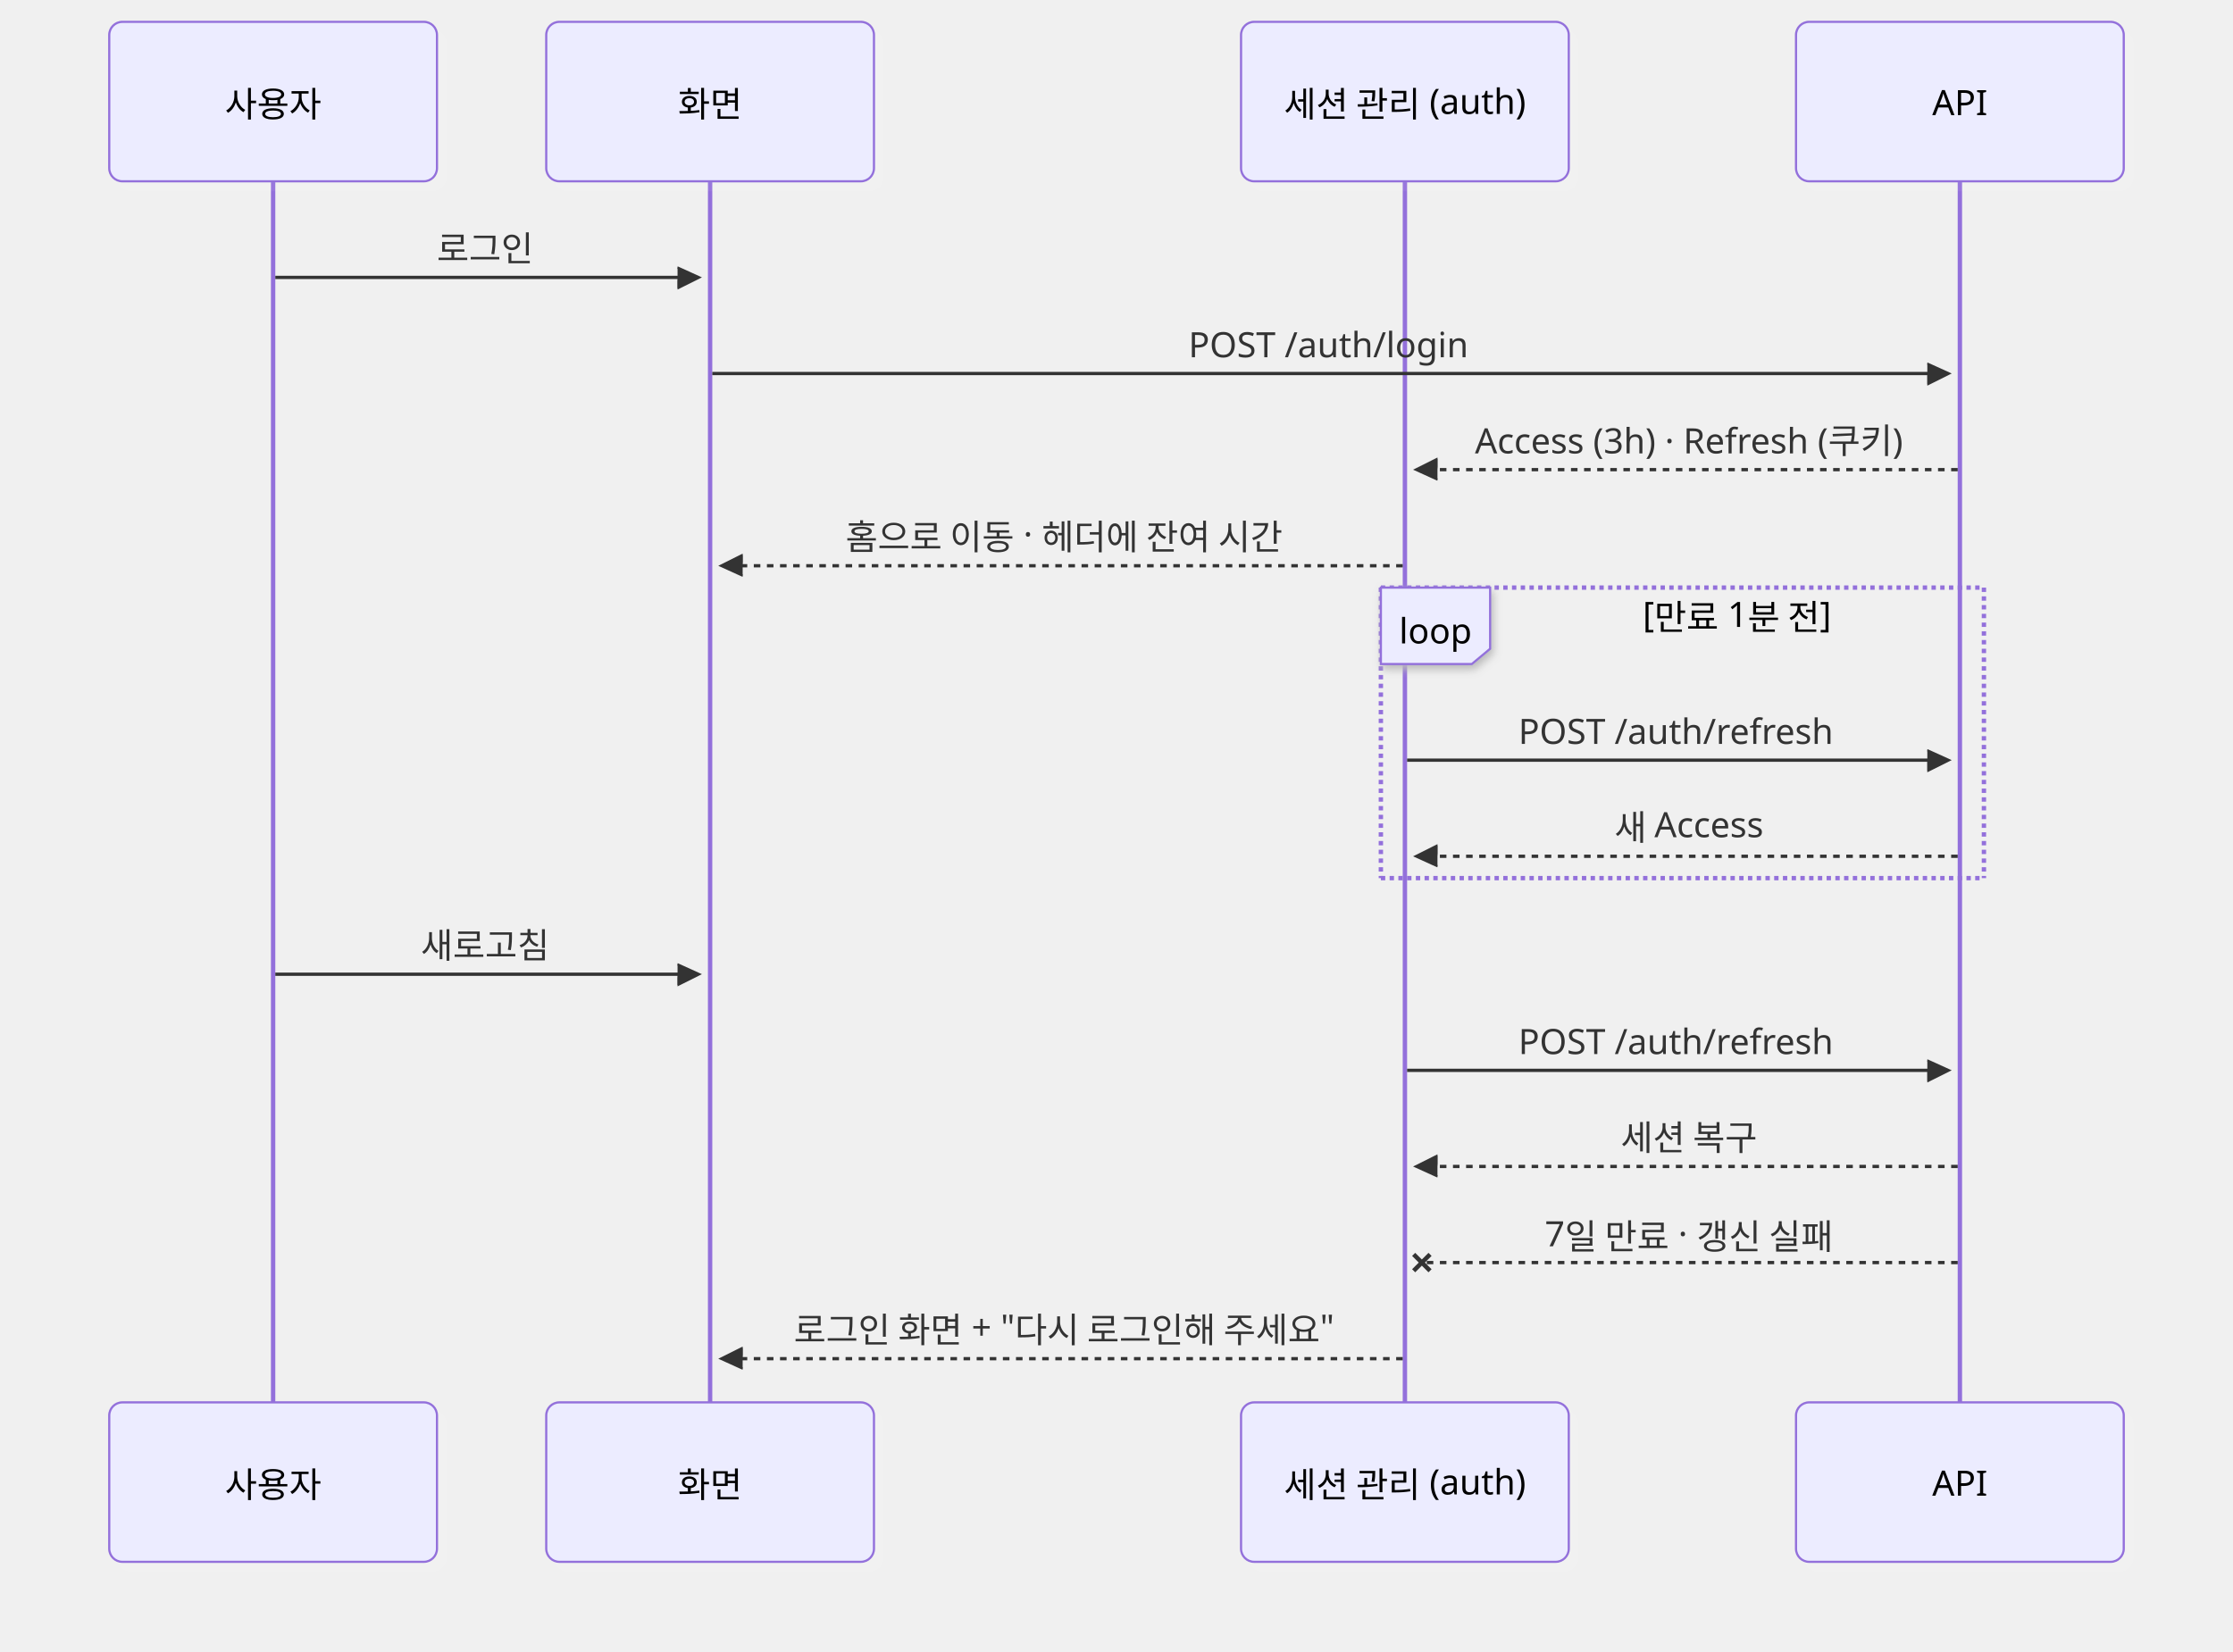
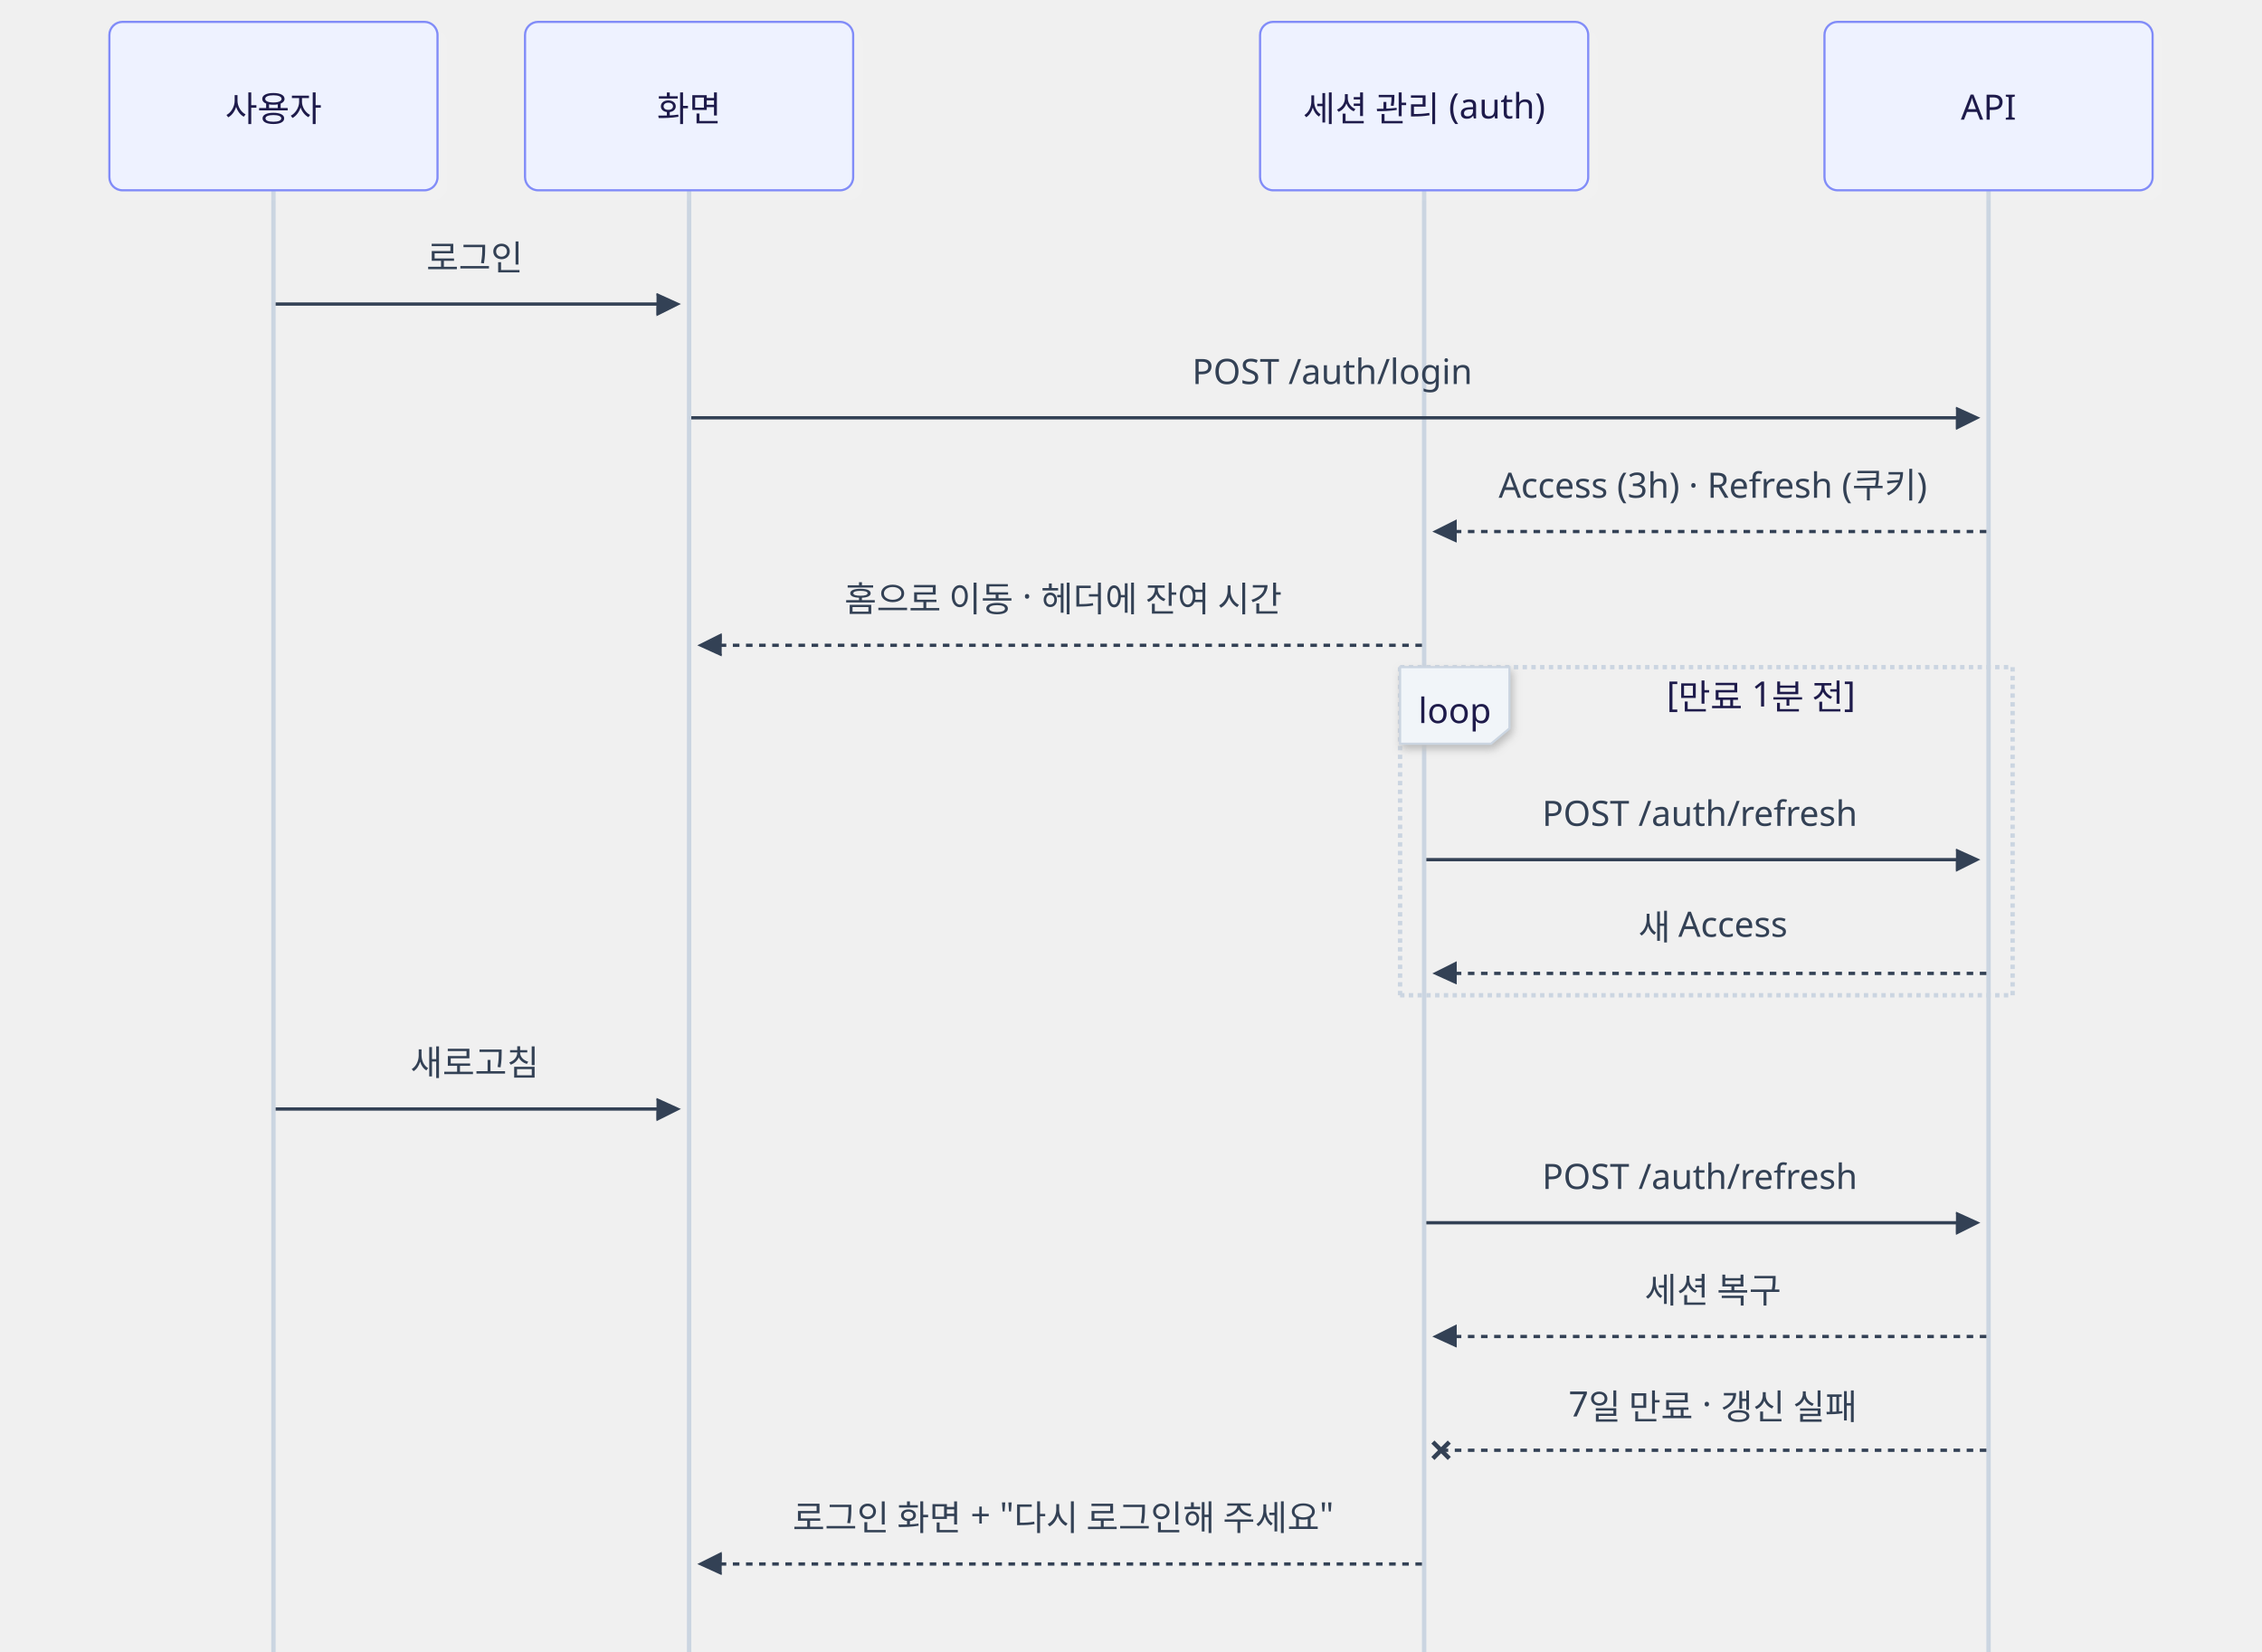
- <svg xmlns="http://www.w3.org/2000/svg" id="my-svg" width="100%" style="max-width: 1022px; background-color: white;" viewBox="-50 -10 1022 756" role="graphics-document document" aria-roledescription="sequence">
+ <svg xmlns="http://www.w3.org/2000/svg" id="my-svg" width="100%" style="max-width: 1034px; background-color: white;" viewBox="-50 -10 1034 755" role="graphics-document document" aria-roledescription="sequence">
  <g>
-     <rect x="772" y="632" fill="#eaeaea" stroke="#666" width="150" height="73" name="A" rx="6" ry="6" class="actor actor-bottom" data-look="neo" filter="url(#my-svg-drop-shadow)" />
-     <text x="847" y="668.5" dominant-baseline="central" alignment-baseline="central" class="actor actor-box" style="text-anchor: middle; font-size: 16px; font-weight: 400;">
-       <tspan x="847" dy="0">API</tspan>
-     </text>
-   </g>
-   <g>
-     <rect x="518" y="632" fill="#eaeaea" stroke="#666" width="150" height="73" name="S" rx="6" ry="6" class="actor actor-bottom" data-look="neo" filter="url(#my-svg-drop-shadow)" />
-     <text x="593" y="668.5" dominant-baseline="central" alignment-baseline="central" class="actor actor-box" style="text-anchor: middle; font-size: 16px; font-weight: 400;">
-       <tspan x="593" dy="0">세션 관리 (auth)</tspan>
-     </text>
-   </g>
-   <g>
-     <rect x="200" y="632" fill="#eaeaea" stroke="#666" width="150" height="73" name="F" rx="6" ry="6" class="actor actor-bottom" data-look="neo" filter="url(#my-svg-drop-shadow)" />
-     <text x="275" y="668.5" dominant-baseline="central" alignment-baseline="central" class="actor actor-box" style="text-anchor: middle; font-size: 16px; font-weight: 400;">
-       <tspan x="275" dy="0">화면</tspan>
-     </text>
-   </g>
-   <g>
-     <rect x="0" y="632" fill="#eaeaea" stroke="#666" width="150" height="73" name="U" rx="6" ry="6" class="actor actor-bottom" data-look="neo" filter="url(#my-svg-drop-shadow)" />
-     <text x="75" y="668.5" dominant-baseline="central" alignment-baseline="central" class="actor actor-box" style="text-anchor: middle; font-size: 16px; font-weight: 400;">
-       <tspan x="75" dy="0">사용자</tspan>
-     </text>
-   </g>
-   <g>
-     <line id="actor3" x1="847" y1="73" x2="847" y2="632" class="actor-line 200" stroke-width="0.5px" stroke="#999" name="A" data-et="life-line" data-id="A" />
+     <line id="actor3" x1="859" y1="77" x2="859" y2="2000" class="actor-line 200" stroke-width="0.5px" stroke="#999" name="A" data-et="life-line" data-id="A" />
    <g id="root-3" data-look="neo" data-et="participant" data-type="participant" data-id="A">
-       <rect x="772" y="0" fill="#eaeaea" stroke="#666" width="150" height="73" name="A" rx="6" ry="6" class="actor actor-top" data-look="neo" filter="url(#my-svg-drop-shadow)" />
-       <text x="847" y="36.5" dominant-baseline="central" alignment-baseline="central" class="actor actor-box" style="text-anchor: middle; font-size: 16px; font-weight: 400;">
-         <tspan x="847" dy="0">API</tspan>
+       <rect x="784" y="0" fill="#eaeaea" stroke="#666" width="150" height="77" name="A" rx="6" ry="6" class="actor actor-top" data-look="neo" filter="url(#my-svg-drop-shadow)" />
+       <text x="859" y="38.5" dominant-baseline="central" alignment-baseline="central" class="actor actor-box" style="text-anchor: middle; font-size: 16px; font-weight: 400; font-family: Pretendard, &quot;Malgun Gothic&quot;, &quot;Apple SD Gothic Neo&quot;, &quot;Noto Sans KR&quot;, sans-serif;">
+         <tspan x="859" dy="0">API</tspan>
      </text>
    </g>
  </g>
  <g>
-     <line id="actor2" x1="593" y1="73" x2="593" y2="632" class="actor-line 200" stroke-width="0.5px" stroke="#999" name="S" data-et="life-line" data-id="S" />
+     <line id="actor2" x1="601" y1="77" x2="601" y2="2000" class="actor-line 200" stroke-width="0.5px" stroke="#999" name="S" data-et="life-line" data-id="S" />
    <g id="root-2" data-look="neo" data-et="participant" data-type="participant" data-id="S">
-       <rect x="518" y="0" fill="#eaeaea" stroke="#666" width="150" height="73" name="S" rx="6" ry="6" class="actor actor-top" data-look="neo" filter="url(#my-svg-drop-shadow)" />
-       <text x="593" y="36.5" dominant-baseline="central" alignment-baseline="central" class="actor actor-box" style="text-anchor: middle; font-size: 16px; font-weight: 400;">
-         <tspan x="593" dy="0">세션 관리 (auth)</tspan>
+       <rect x="526" y="0" fill="#eaeaea" stroke="#666" width="150" height="77" name="S" rx="6" ry="6" class="actor actor-top" data-look="neo" filter="url(#my-svg-drop-shadow)" />
+       <text x="601" y="38.5" dominant-baseline="central" alignment-baseline="central" class="actor actor-box" style="text-anchor: middle; font-size: 16px; font-weight: 400; font-family: Pretendard, &quot;Malgun Gothic&quot;, &quot;Apple SD Gothic Neo&quot;, &quot;Noto Sans KR&quot;, sans-serif;">
+         <tspan x="601" dy="0">세션 관리 (auth)</tspan>
      </text>
    </g>
  </g>
  <g>
-     <line id="actor1" x1="275" y1="73" x2="275" y2="632" class="actor-line 200" stroke-width="0.5px" stroke="#999" name="F" data-et="life-line" data-id="F" />
+     <line id="actor1" x1="265" y1="77" x2="265" y2="2000" class="actor-line 200" stroke-width="0.5px" stroke="#999" name="F" data-et="life-line" data-id="F" />
    <g id="root-1" data-look="neo" data-et="participant" data-type="participant" data-id="F">
-       <rect x="200" y="0" fill="#eaeaea" stroke="#666" width="150" height="73" name="F" rx="6" ry="6" class="actor actor-top" data-look="neo" filter="url(#my-svg-drop-shadow)" />
-       <text x="275" y="36.5" dominant-baseline="central" alignment-baseline="central" class="actor actor-box" style="text-anchor: middle; font-size: 16px; font-weight: 400;">
-         <tspan x="275" dy="0">화면</tspan>
+       <rect x="190" y="0" fill="#eaeaea" stroke="#666" width="150" height="77" name="F" rx="6" ry="6" class="actor actor-top" data-look="neo" filter="url(#my-svg-drop-shadow)" />
+       <text x="265" y="38.5" dominant-baseline="central" alignment-baseline="central" class="actor actor-box" style="text-anchor: middle; font-size: 16px; font-weight: 400; font-family: Pretendard, &quot;Malgun Gothic&quot;, &quot;Apple SD Gothic Neo&quot;, &quot;Noto Sans KR&quot;, sans-serif;">
+         <tspan x="265" dy="0">화면</tspan>
      </text>
    </g>
  </g>
  <g>
-     <line id="actor0" x1="75" y1="73" x2="75" y2="632" class="actor-line 200" stroke-width="0.5px" stroke="#999" name="U" data-et="life-line" data-id="U" />
+     <line id="actor0" x1="75" y1="77" x2="75" y2="2000" class="actor-line 200" stroke-width="0.5px" stroke="#999" name="U" data-et="life-line" data-id="U" />
    <g id="root-0" data-look="neo" data-et="participant" data-type="participant" data-id="U">
-       <rect x="0" y="0" fill="#eaeaea" stroke="#666" width="150" height="73" name="U" rx="6" ry="6" class="actor actor-top" data-look="neo" filter="url(#my-svg-drop-shadow)" />
-       <text x="75" y="36.5" dominant-baseline="central" alignment-baseline="central" class="actor actor-box" style="text-anchor: middle; font-size: 16px; font-weight: 400;">
+       <rect x="0" y="0" fill="#eaeaea" stroke="#666" width="150" height="77" name="U" rx="6" ry="6" class="actor actor-top" data-look="neo" filter="url(#my-svg-drop-shadow)" />
+       <text x="75" y="38.5" dominant-baseline="central" alignment-baseline="central" class="actor actor-box" style="text-anchor: middle; font-size: 16px; font-weight: 400; font-family: Pretendard, &quot;Malgun Gothic&quot;, &quot;Apple SD Gothic Neo&quot;, &quot;Noto Sans KR&quot;, sans-serif;">
        <tspan x="75" dy="0">사용자</tspan>
      </text>
    </g>
  </g>
-   <style>#my-svg{font-family:Pretendard,Malgun Gothic,Apple SD Gothic Neo,sans-serif;font-size:16px;fill:#333;}@keyframes edge-animation-frame{from{stroke-dashoffset:0;}}@keyframes dash{to{stroke-dashoffset:0;}}#my-svg .edge-animation-slow{stroke-dasharray:9,5!important;stroke-dashoffset:900;animation:dash 50s linear infinite;stroke-linecap:round;}#my-svg .edge-animation-fast{stroke-dasharray:9,5!important;stroke-dashoffset:900;animation:dash 20s linear infinite;stroke-linecap:round;}#my-svg .error-icon{fill:#552222;}#my-svg .error-text{fill:#552222;stroke:#552222;}#my-svg .edge-thickness-normal{stroke-width:1px;}#my-svg .edge-thickness-thick{stroke-width:3.5px;}#my-svg .edge-pattern-solid{stroke-dasharray:0;}#my-svg .edge-thickness-invisible{stroke-width:0;fill:none;}#my-svg .edge-pattern-dashed{stroke-dasharray:3;}#my-svg .edge-pattern-dotted{stroke-dasharray:2;}#my-svg .marker{fill:#333333;stroke:#333333;}#my-svg .marker.cross{stroke:#333333;}#my-svg svg{font-family:Pretendard,Malgun Gothic,Apple SD Gothic Neo,sans-serif;font-size:16px;}#my-svg p{margin:0;}#my-svg .actor{stroke:#9370DB;fill:#ECECFF;stroke-width:1;}#my-svg rect.actor.outer-path[data-look="neo"]{filter:drop-shadow(1px 2px 2px rgba(185, 185, 185, 1));}#my-svg rect.note[data-look="neo"]{stroke:#aaaa33;fill:#fff5ad;filter:drop-shadow(1px 2px 2px rgba(185, 185, 185, 1));}#my-svg text.actor&gt;tspan{fill:black;stroke:none;}#my-svg .actor-line{stroke:#9370DB;}#my-svg .innerArc{stroke-width:1.5;stroke-dasharray:none;}#my-svg .messageLine0{stroke-width:1.5;stroke-dasharray:none;stroke:#333;}#my-svg .messageLine1{stroke-width:1.5;stroke-dasharray:2,2;stroke:#333;}#my-svg [id$="-arrowhead"] path{fill:#333;stroke:#333;}#my-svg .sequenceNumber{fill:white;}#my-svg [id$="-sequencenumber"]{fill:#333;}#my-svg [id$="-crosshead"] path{fill:#333;stroke:#333;}#my-svg .messageText{fill:#333;stroke:none;}#my-svg .labelBox{stroke:#9370DB;fill:#ECECFF;filter:drop-shadow(1px 2px 2px rgba(185, 185, 185, 1));}#my-svg .labelText,#my-svg .labelText&gt;tspan{fill:black;stroke:none;}#my-svg .loopText,#my-svg .loopText&gt;tspan{fill:black;stroke:none;}#my-svg .sectionTitle,#my-svg .sectionTitle&gt;tspan{fill:black;stroke:none;}#my-svg .loopLine{stroke-width:2px;stroke-dasharray:2,2;stroke:#9370DB;fill:#9370DB;}#my-svg .note{stroke:#aaaa33;fill:#fff5ad;}#my-svg .noteText,#my-svg .noteText&gt;tspan{fill:black;stroke:none;}#my-svg .activation0{fill:#f4f4f4;stroke:#666;}#my-svg .activation1{fill:#f4f4f4;stroke:#666;}#my-svg .activation2{fill:#f4f4f4;stroke:#666;}#my-svg .actorPopupMenu{position:absolute;}#my-svg .actorPopupMenuPanel{position:absolute;fill:#ECECFF;box-shadow:0px 8px 16px 0px rgba(0,0,0,0.2);filter:drop-shadow(3px 5px 2px rgb(0 0 0 / 0.4));}#my-svg .actor-man circle,#my-svg line{fill:#ECECFF;stroke-width:2px;}#my-svg g rect.rect{filter:drop-shadow(1px 2px 2px rgba(185, 185, 185, 1));stroke:#9370DB;}#my-svg .node .neo-node{stroke:#9370DB;}#my-svg [data-look="neo"].node rect,#my-svg [data-look="neo"].cluster rect,#my-svg [data-look="neo"].node polygon{stroke:#9370DB;filter:drop-shadow(1px 2px 2px rgba(185, 185, 185, 1));}#my-svg [data-look="neo"].swimlane.cluster rect{filter:none;}#my-svg [data-look="neo"].node path{stroke:#9370DB;stroke-width:1px;}#my-svg [data-look="neo"].node .outer-path{filter:drop-shadow(1px 2px 2px rgba(185, 185, 185, 1));}#my-svg [data-look="neo"].node .neo-line path{stroke:#9370DB;filter:none;}#my-svg [data-look="neo"].node circle{stroke:#9370DB;filter:drop-shadow(1px 2px 2px rgba(185, 185, 185, 1));}#my-svg [data-look="neo"].node circle .state-start{fill:#000000;}#my-svg [data-look="neo"].icon-shape .icon{fill:#9370DB;filter:drop-shadow(1px 2px 2px rgba(185, 185, 185, 1));}#my-svg [data-look="neo"].icon-shape .icon-neo path{stroke:#9370DB;filter:drop-shadow(1px 2px 2px rgba(185, 185, 185, 1));}#my-svg :root{--mermaid-font-family:"trebuchet ms",verdana,arial,sans-serif;}</style>
+   <style>#my-svg{font-family:Pretendard,Malgun Gothic,Apple SD Gothic Neo,Noto Sans KR,sans-serif;font-size:14px;fill:#1e293b;}@keyframes edge-animation-frame{from{stroke-dashoffset:0;}}@keyframes dash{to{stroke-dashoffset:0;}}#my-svg .edge-animation-slow{stroke-dasharray:9,5!important;stroke-dashoffset:900;animation:dash 50s linear infinite;stroke-linecap:round;}#my-svg .edge-animation-fast{stroke-dasharray:9,5!important;stroke-dashoffset:900;animation:dash 20s linear infinite;stroke-linecap:round;}#my-svg .error-icon{fill:#f8fafc;}#my-svg .error-text{fill:#070503;stroke:#070503;}#my-svg .edge-thickness-normal{stroke-width:1px;}#my-svg .edge-thickness-thick{stroke-width:3.5px;}#my-svg .edge-pattern-solid{stroke-dasharray:0;}#my-svg .edge-thickness-invisible{stroke-width:0;fill:none;}#my-svg .edge-pattern-dashed{stroke-dasharray:3;}#my-svg .edge-pattern-dotted{stroke-dasharray:2;}#my-svg .marker{fill:#64748b;stroke:#64748b;}#my-svg .marker.cross{stroke:#64748b;}#my-svg svg{font-family:Pretendard,Malgun Gothic,Apple SD Gothic Neo,Noto Sans KR,sans-serif;font-size:14px;}#my-svg p{margin:0;}#my-svg .actor{stroke:#818cf8;fill:#eef2ff;stroke-width:1;}#my-svg rect.actor.outer-path[data-look="neo"]{filter:drop-shadow( 1px 2px 2px rgba(185,185,185,1));}#my-svg rect.note[data-look="neo"]{stroke:#fbbf24;fill:#fef3c7;filter:drop-shadow( 1px 2px 2px rgba(185,185,185,1));}#my-svg text.actor&gt;tspan{fill:#1e1b4b;stroke:none;}#my-svg .actor-line{stroke:#cbd5e1;}#my-svg .innerArc{stroke-width:1.5;stroke-dasharray:none;}#my-svg .messageLine0{stroke-width:1.5;stroke-dasharray:none;stroke:#334155;}#my-svg .messageLine1{stroke-width:1.5;stroke-dasharray:2,2;stroke:#334155;}#my-svg [id$="-arrowhead"] path{fill:#334155;stroke:#334155;}#my-svg .sequenceNumber{fill:#9b8b74;}#my-svg [id$="-sequencenumber"]{fill:#334155;}#my-svg [id$="-crosshead"] path{fill:#334155;stroke:#334155;}#my-svg .messageText{fill:#334155;stroke:none;}#my-svg .labelBox{stroke:#cbd5e1;fill:#f1f5f9;filter:drop-shadow( 1px 2px 2px rgba(185,185,185,1));}#my-svg .labelText,#my-svg .labelText&gt;tspan{fill:#1e1b4b;stroke:none;}#my-svg .loopText,#my-svg .loopText&gt;tspan{fill:#1e1b4b;stroke:none;}#my-svg .sectionTitle,#my-svg .sectionTitle&gt;tspan{fill:#1e1b4b;stroke:none;}#my-svg .loopLine{stroke-width:2px;stroke-dasharray:2,2;stroke:#cbd5e1;fill:#cbd5e1;}#my-svg .note{stroke:#fbbf24;fill:#fef3c7;}#my-svg .noteText,#my-svg .noteText&gt;tspan{fill:#78350f;stroke:none;}#my-svg .activation0{fill:#e0e7ff;stroke:#818cf8;}#my-svg .activation1{fill:#e0e7ff;stroke:#818cf8;}#my-svg .activation2{fill:#e0e7ff;stroke:#818cf8;}#my-svg .actorPopupMenu{position:absolute;}#my-svg .actorPopupMenuPanel{position:absolute;fill:#eef2ff;box-shadow:0px 8px 16px 0px rgba(0,0,0,0.2);filter:drop-shadow(3px 5px 2px rgb(0 0 0 / 0.4));}#my-svg .actor-man circle,#my-svg line{fill:#eef2ff;stroke-width:2px;}#my-svg g rect.rect{filter:drop-shadow( 1px 2px 2px rgba(185,185,185,1));stroke:#818cf8;}#my-svg .node .neo-node{stroke:#818cf8;}#my-svg [data-look="neo"].node rect,#my-svg [data-look="neo"].cluster rect,#my-svg [data-look="neo"].node polygon{stroke:#818cf8;filter:drop-shadow( 1px 2px 2px rgba(185,185,185,1));}#my-svg [data-look="neo"].swimlane.cluster rect{filter:none;}#my-svg [data-look="neo"].node path{stroke:#818cf8;stroke-width:1px;}#my-svg [data-look="neo"].node .outer-path{filter:drop-shadow( 1px 2px 2px rgba(185,185,185,1));}#my-svg [data-look="neo"].node .neo-line path{stroke:#818cf8;filter:none;}#my-svg [data-look="neo"].node circle{stroke:#818cf8;filter:drop-shadow( 1px 2px 2px rgba(185,185,185,1));}#my-svg [data-look="neo"].node circle .state-start{fill:#000000;}#my-svg [data-look="neo"].icon-shape .icon{fill:#818cf8;filter:drop-shadow( 1px 2px 2px rgba(185,185,185,1));}#my-svg [data-look="neo"].icon-shape .icon-neo path{stroke:#818cf8;filter:drop-shadow( 1px 2px 2px rgba(185,185,185,1));}#my-svg :root{--mermaid-font-family:Pretendard,Malgun Gothic,Apple SD Gothic Neo,Noto Sans KR,sans-serif;}</style>
  <g />
  <defs>
    <symbol id="my-svg-computer" width="24" height="24">
      <path transform="scale(.5)" d="M2 2v13h20v-13h-20zm18 11h-16v-9h16v9zm-10.228 6l.466-1h3.524l.467 1h-4.457zm14.228 3h-24l2-6h2.104l-1.33 4h18.45l-1.297-4h2.073l2 6zm-5-10h-14v-7h14v7z" />
    </symbol>
  </defs>
  <defs>
    <symbol id="my-svg-database" fill-rule="evenodd" clip-rule="evenodd">
      <path transform="scale(.5)" d="M12.258.001l.256.004.255.005.253.008.251.01.249.012.247.015.246.016.242.019.241.02.239.023.236.024.233.027.231.028.229.031.225.032.223.034.22.036.217.038.214.04.211.041.208.043.205.045.201.046.198.048.194.05.191.051.187.053.183.054.18.056.175.057.172.059.168.06.163.061.16.063.155.064.15.066.074.033.073.033.071.034.07.034.069.035.068.035.067.035.066.035.064.036.064.036.062.036.06.036.06.037.058.037.058.037.055.038.055.038.053.038.052.038.051.039.05.039.048.039.047.039.045.04.044.04.043.04.041.04.04.041.039.041.037.041.036.041.034.041.033.042.032.042.03.042.029.042.027.042.026.043.024.043.023.043.021.043.02.043.018.044.017.043.015.044.013.044.012.044.011.045.009.044.007.045.006.045.004.045.002.045.001.045v17l-.001.045-.002.045-.004.045-.006.045-.007.045-.009.044-.011.045-.012.044-.013.044-.015.044-.017.043-.018.044-.02.043-.021.043-.023.043-.024.043-.026.043-.027.042-.029.042-.03.042-.032.042-.033.042-.034.041-.036.041-.037.041-.039.041-.04.041-.041.04-.043.04-.044.04-.045.04-.047.039-.048.039-.05.039-.051.039-.052.038-.053.038-.055.038-.055.038-.058.037-.058.037-.06.037-.06.036-.062.036-.064.036-.064.036-.066.035-.067.035-.068.035-.069.035-.07.034-.071.034-.073.033-.074.033-.15.066-.155.064-.16.063-.163.061-.168.06-.172.059-.175.057-.18.056-.183.054-.187.053-.191.051-.194.05-.198.048-.201.046-.205.045-.208.043-.211.041-.214.04-.217.038-.22.036-.223.034-.225.032-.229.031-.231.028-.233.027-.236.024-.239.023-.241.02-.242.019-.246.016-.247.015-.249.012-.251.01-.253.008-.255.005-.256.004-.258.001-.258-.001-.256-.004-.255-.005-.253-.008-.251-.01-.249-.012-.247-.015-.245-.016-.243-.019-.241-.02-.238-.023-.236-.024-.234-.027-.231-.028-.228-.031-.226-.032-.223-.034-.22-.036-.217-.038-.214-.04-.211-.041-.208-.043-.204-.045-.201-.046-.198-.048-.195-.05-.19-.051-.187-.053-.184-.054-.179-.056-.176-.057-.172-.059-.167-.06-.164-.061-.159-.063-.155-.064-.151-.066-.074-.033-.072-.033-.072-.034-.07-.034-.069-.035-.068-.035-.067-.035-.066-.035-.064-.036-.063-.036-.062-.036-.061-.036-.06-.037-.058-.037-.057-.037-.056-.038-.055-.038-.053-.038-.052-.038-.051-.039-.049-.039-.049-.039-.046-.039-.046-.04-.044-.04-.043-.04-.041-.04-.04-.041-.039-.041-.037-.041-.036-.041-.034-.041-.033-.042-.032-.042-.03-.042-.029-.042-.027-.042-.026-.043-.024-.043-.023-.043-.021-.043-.02-.043-.018-.044-.017-.043-.015-.044-.013-.044-.012-.044-.011-.045-.009-.044-.007-.045-.006-.045-.004-.045-.002-.045-.001-.045v-17l.001-.045.002-.045.004-.045.006-.045.007-.045.009-.044.011-.045.012-.044.013-.044.015-.044.017-.043.018-.044.02-.043.021-.043.023-.043.024-.043.026-.043.027-.042.029-.042.03-.042.032-.042.033-.042.034-.041.036-.041.037-.041.039-.041.04-.041.041-.04.043-.04.044-.04.046-.04.046-.039.049-.039.049-.039.051-.039.052-.038.053-.038.055-.038.056-.038.057-.037.058-.037.06-.037.061-.036.062-.036.063-.036.064-.036.066-.035.067-.035.068-.035.069-.035.07-.034.072-.034.072-.033.074-.033.151-.066.155-.064.159-.063.164-.061.167-.06.172-.059.176-.057.179-.056.184-.054.187-.053.19-.051.195-.05.198-.048.201-.046.204-.045.208-.043.211-.041.214-.04.217-.038.22-.036.223-.034.226-.032.228-.031.231-.028.234-.027.236-.024.238-.023.241-.02.243-.019.245-.016.247-.015.249-.012.251-.01.253-.008.255-.005.256-.004.258-.001.258.001zm-9.258 20.499v.01l.001.021.003.021.004.022.005.021.006.022.007.022.009.023.01.022.011.023.012.023.013.023.015.023.016.024.017.023.018.024.019.024.021.024.022.025.023.024.024.025.052.049.056.05.061.051.066.051.07.051.075.051.079.052.084.052.088.052.092.052.097.052.102.051.105.052.11.052.114.051.119.051.123.051.127.05.131.05.135.05.139.048.144.049.147.047.152.047.155.047.16.045.163.045.167.043.171.043.176.041.178.041.183.039.187.039.19.037.194.035.197.035.202.033.204.031.209.03.212.029.216.027.219.025.222.024.226.021.23.02.233.018.236.016.24.015.243.012.246.01.249.008.253.005.256.004.259.001.26-.001.257-.004.254-.005.25-.008.247-.011.244-.012.241-.014.237-.016.233-.018.231-.021.226-.021.224-.024.22-.026.216-.027.212-.028.21-.031.205-.031.202-.034.198-.034.194-.036.191-.037.187-.039.183-.04.179-.04.175-.042.172-.043.168-.044.163-.045.16-.046.155-.046.152-.047.148-.048.143-.049.139-.049.136-.05.131-.05.126-.05.123-.051.118-.052.114-.051.11-.052.106-.052.101-.052.096-.052.092-.052.088-.053.083-.051.079-.052.074-.052.07-.051.065-.051.06-.051.056-.05.051-.05.023-.024.023-.025.021-.024.02-.024.019-.024.018-.024.017-.024.015-.023.014-.024.013-.023.012-.023.01-.023.01-.022.008-.022.006-.022.006-.022.004-.022.004-.021.001-.021.001-.021v-4.127l-.077.055-.08.053-.083.054-.085.053-.087.052-.09.052-.093.051-.095.05-.097.05-.1.049-.102.049-.105.048-.106.047-.109.047-.111.046-.114.045-.115.045-.118.044-.12.043-.122.042-.124.042-.126.041-.128.04-.13.04-.132.038-.134.038-.135.037-.138.037-.139.035-.142.035-.143.034-.144.033-.147.032-.148.031-.15.03-.151.03-.153.029-.154.027-.156.027-.158.026-.159.025-.161.024-.162.023-.163.022-.165.021-.166.02-.167.019-.169.018-.169.017-.171.016-.173.015-.173.014-.175.013-.175.012-.177.011-.178.01-.179.008-.179.008-.181.006-.182.005-.182.004-.184.003-.184.002h-.37l-.184-.002-.184-.003-.182-.004-.182-.005-.181-.006-.179-.008-.179-.008-.178-.01-.176-.011-.176-.012-.175-.013-.173-.014-.172-.015-.171-.016-.17-.017-.169-.018-.167-.019-.166-.02-.165-.021-.163-.022-.162-.023-.161-.024-.159-.025-.157-.026-.156-.027-.155-.027-.153-.029-.151-.03-.15-.03-.148-.031-.146-.032-.145-.033-.143-.034-.141-.035-.14-.035-.137-.037-.136-.037-.134-.038-.132-.038-.13-.04-.128-.04-.126-.041-.124-.042-.122-.042-.12-.044-.117-.043-.116-.045-.113-.045-.112-.046-.109-.047-.106-.047-.105-.048-.102-.049-.1-.049-.097-.05-.095-.05-.093-.052-.09-.051-.087-.052-.085-.053-.083-.054-.08-.054-.077-.054v4.127zm0-5.654v.011l.001.021.003.021.004.021.005.022.006.022.007.022.009.022.01.022.011.023.012.023.013.023.015.024.016.023.017.024.018.024.019.024.021.024.022.024.023.025.024.024.052.05.056.05.061.05.066.051.07.051.075.052.079.051.084.052.088.052.092.052.097.052.102.052.105.052.11.051.114.051.119.052.123.05.127.051.131.05.135.049.139.049.144.048.147.048.152.047.155.046.16.045.163.045.167.044.171.042.176.042.178.04.183.04.187.038.19.037.194.036.197.034.202.033.204.032.209.03.212.028.216.027.219.025.222.024.226.022.23.02.233.018.236.016.24.014.243.012.246.01.249.008.253.006.256.003.259.001.26-.001.257-.003.254-.006.25-.008.247-.01.244-.012.241-.015.237-.016.233-.018.231-.02.226-.022.224-.024.22-.025.216-.027.212-.029.21-.03.205-.032.202-.033.198-.035.194-.036.191-.037.187-.039.183-.039.179-.041.175-.042.172-.043.168-.044.163-.045.16-.045.155-.047.152-.047.148-.048.143-.048.139-.05.136-.049.131-.05.126-.051.123-.051.118-.051.114-.052.11-.052.106-.052.101-.052.096-.052.092-.052.088-.052.083-.052.079-.052.074-.051.07-.052.065-.051.06-.05.056-.051.051-.049.023-.025.023-.024.021-.025.02-.024.019-.024.018-.024.017-.024.015-.023.014-.023.013-.024.012-.022.01-.023.01-.023.008-.022.006-.022.006-.022.004-.021.004-.022.001-.021.001-.021v-4.139l-.077.054-.08.054-.083.054-.085.052-.087.053-.09.051-.093.051-.095.051-.097.05-.1.049-.102.049-.105.048-.106.047-.109.047-.111.046-.114.045-.115.044-.118.044-.12.044-.122.042-.124.042-.126.041-.128.04-.13.039-.132.039-.134.038-.135.037-.138.036-.139.036-.142.035-.143.033-.144.033-.147.033-.148.031-.15.03-.151.03-.153.028-.154.028-.156.027-.158.026-.159.025-.161.024-.162.023-.163.022-.165.021-.166.02-.167.019-.169.018-.169.017-.171.016-.173.015-.173.014-.175.013-.175.012-.177.011-.178.009-.179.009-.179.007-.181.007-.182.005-.182.004-.184.003-.184.002h-.37l-.184-.002-.184-.003-.182-.004-.182-.005-.181-.007-.179-.007-.179-.009-.178-.009-.176-.011-.176-.012-.175-.013-.173-.014-.172-.015-.171-.016-.17-.017-.169-.018-.167-.019-.166-.02-.165-.021-.163-.022-.162-.023-.161-.024-.159-.025-.157-.026-.156-.027-.155-.028-.153-.028-.151-.03-.15-.03-.148-.031-.146-.033-.145-.033-.143-.033-.141-.035-.14-.036-.137-.036-.136-.037-.134-.038-.132-.039-.13-.039-.128-.04-.126-.041-.124-.042-.122-.043-.12-.043-.117-.044-.116-.044-.113-.046-.112-.046-.109-.046-.106-.047-.105-.048-.102-.049-.1-.049-.097-.05-.095-.051-.093-.051-.09-.051-.087-.053-.085-.052-.083-.054-.08-.054-.077-.054v4.139zm0-5.666v.011l.001.02.003.022.004.021.005.022.006.021.007.022.009.023.01.022.011.023.012.023.013.023.015.023.016.024.017.024.018.023.019.024.021.025.022.024.023.024.024.025.052.05.056.05.061.05.066.051.07.051.075.052.079.051.084.052.088.052.092.052.097.052.102.052.105.051.11.052.114.051.119.051.123.051.127.05.131.05.135.05.139.049.144.048.147.048.152.047.155.046.16.045.163.045.167.043.171.043.176.042.178.04.183.04.187.038.19.037.194.036.197.034.202.033.204.032.209.03.212.028.216.027.219.025.222.024.226.021.23.02.233.018.236.017.24.014.243.012.246.01.249.008.253.006.256.003.259.001.26-.001.257-.003.254-.006.25-.008.247-.01.244-.013.241-.014.237-.016.233-.018.231-.02.226-.022.224-.024.22-.025.216-.027.212-.029.21-.03.205-.032.202-.033.198-.035.194-.036.191-.037.187-.039.183-.039.179-.041.175-.042.172-.043.168-.044.163-.045.16-.045.155-.047.152-.047.148-.048.143-.049.139-.049.136-.049.131-.051.126-.05.123-.051.118-.052.114-.051.11-.052.106-.052.101-.052.096-.052.092-.052.088-.052.083-.052.079-.052.074-.052.07-.051.065-.051.06-.051.056-.05.051-.049.023-.025.023-.025.021-.024.02-.024.019-.024.018-.024.017-.024.015-.023.014-.024.013-.023.012-.023.01-.022.01-.023.008-.022.006-.022.006-.022.004-.022.004-.021.001-.021.001-.021v-4.153l-.077.054-.08.054-.083.053-.085.053-.087.053-.09.051-.093.051-.095.051-.097.05-.1.049-.102.048-.105.048-.106.048-.109.046-.111.046-.114.046-.115.044-.118.044-.12.043-.122.043-.124.042-.126.041-.128.04-.13.039-.132.039-.134.038-.135.037-.138.036-.139.036-.142.034-.143.034-.144.033-.147.032-.148.032-.15.03-.151.03-.153.028-.154.028-.156.027-.158.026-.159.024-.161.024-.162.023-.163.023-.165.021-.166.02-.167.019-.169.018-.169.017-.171.016-.173.015-.173.014-.175.013-.175.012-.177.01-.178.01-.179.009-.179.007-.181.006-.182.006-.182.004-.184.003-.184.001-.185.001-.185-.001-.184-.001-.184-.003-.182-.004-.182-.006-.181-.006-.179-.007-.179-.009-.178-.01-.176-.01-.176-.012-.175-.013-.173-.014-.172-.015-.171-.016-.17-.017-.169-.018-.167-.019-.166-.02-.165-.021-.163-.023-.162-.023-.161-.024-.159-.024-.157-.026-.156-.027-.155-.028-.153-.028-.151-.03-.15-.03-.148-.032-.146-.032-.145-.033-.143-.034-.141-.034-.14-.036-.137-.036-.136-.037-.134-.038-.132-.039-.13-.039-.128-.041-.126-.041-.124-.041-.122-.043-.12-.043-.117-.044-.116-.044-.113-.046-.112-.046-.109-.046-.106-.048-.105-.048-.102-.048-.1-.05-.097-.049-.095-.051-.093-.051-.09-.052-.087-.052-.085-.053-.083-.053-.08-.054-.077-.054v4.153zm8.74-8.179l-.257.004-.254.005-.25.008-.247.011-.244.012-.241.014-.237.016-.233.018-.231.021-.226.022-.224.023-.22.026-.216.027-.212.028-.21.031-.205.032-.202.033-.198.034-.194.036-.191.038-.187.038-.183.04-.179.041-.175.042-.172.043-.168.043-.163.045-.16.046-.155.046-.152.048-.148.048-.143.048-.139.049-.136.05-.131.05-.126.051-.123.051-.118.051-.114.052-.11.052-.106.052-.101.052-.096.052-.092.052-.088.052-.083.052-.079.052-.074.051-.07.052-.065.051-.06.05-.056.05-.051.05-.023.025-.023.024-.021.024-.02.025-.019.024-.018.024-.017.023-.015.024-.014.023-.013.023-.012.023-.01.023-.01.022-.008.022-.006.023-.006.021-.004.022-.004.021-.001.021-.001.021.001.021.001.021.004.021.004.022.006.021.006.023.008.022.01.022.01.023.012.023.013.023.014.023.015.024.017.023.018.024.019.024.02.025.021.024.023.024.023.025.051.05.056.05.06.05.065.051.07.052.074.051.079.052.083.052.088.052.092.052.096.052.101.052.106.052.11.052.114.052.118.051.123.051.126.051.131.05.136.05.139.049.143.048.148.048.152.048.155.046.16.046.163.045.168.043.172.043.175.042.179.041.183.04.187.038.191.038.194.036.198.034.202.033.205.032.21.031.212.028.216.027.22.026.224.023.226.022.231.021.233.018.237.016.241.014.244.012.247.011.25.008.254.005.257.004.26.001.26-.001.257-.004.254-.005.25-.008.247-.011.244-.012.241-.014.237-.016.233-.018.231-.021.226-.022.224-.023.22-.026.216-.027.212-.028.21-.031.205-.032.202-.033.198-.034.194-.036.191-.038.187-.038.183-.04.179-.041.175-.042.172-.043.168-.043.163-.045.16-.046.155-.046.152-.048.148-.048.143-.048.139-.049.136-.05.131-.05.126-.051.123-.051.118-.051.114-.052.11-.052.106-.052.101-.052.096-.052.092-.052.088-.052.083-.052.079-.052.074-.051.07-.052.065-.051.06-.05.056-.05.051-.05.023-.025.023-.024.021-.024.02-.025.019-.024.018-.024.017-.023.015-.024.014-.023.013-.023.012-.023.01-.023.01-.022.008-.022.006-.023.006-.021.004-.022.004-.021.001-.021.001-.021-.001-.021-.001-.021-.004-.021-.004-.022-.006-.021-.006-.023-.008-.022-.01-.022-.01-.023-.012-.023-.013-.023-.014-.023-.015-.024-.017-.023-.018-.024-.019-.024-.02-.025-.021-.024-.023-.024-.023-.025-.051-.05-.056-.05-.06-.05-.065-.051-.07-.052-.074-.051-.079-.052-.083-.052-.088-.052-.092-.052-.096-.052-.101-.052-.106-.052-.11-.052-.114-.052-.118-.051-.123-.051-.126-.051-.131-.05-.136-.05-.139-.049-.143-.048-.148-.048-.152-.048-.155-.046-.16-.046-.163-.045-.168-.043-.172-.043-.175-.042-.179-.041-.183-.04-.187-.038-.191-.038-.194-.036-.198-.034-.202-.033-.205-.032-.21-.031-.212-.028-.216-.027-.22-.026-.224-.023-.226-.022-.231-.021-.233-.018-.237-.016-.241-.014-.244-.012-.247-.011-.25-.008-.254-.005-.257-.004-.26-.001-.26.001z" />
    </symbol>
  </defs>
  <defs>
    <symbol id="my-svg-clock" width="24" height="24">
      <path transform="scale(.5)" d="M12 2c5.514 0 10 4.486 10 10s-4.486 10-10 10-10-4.486-10-10 4.486-10 10-10zm0-2c-6.627 0-12 5.373-12 12s5.373 12 12 12 12-5.373 12-12-5.373-12-12-12zm5.848 12.459c.202.038.202.333.001.372-1.907.361-6.045 1.111-6.547 1.111-.719 0-1.301-.582-1.301-1.301 0-.512.77-5.447 1.125-7.445.034-.192.312-.181.343.014l.985 6.238 5.394 1.011z" />
    </symbol>
  </defs>
  <defs>
    <marker id="my-svg-arrowhead" refX="7.9" refY="5" markerUnits="userSpaceOnUse" markerWidth="12" markerHeight="12" orient="auto-start-reverse">
      <path d="M -1 0 L 10 5 L 0 10 z" />
    </marker>
  </defs>
  <defs>
    <marker id="my-svg-crosshead" markerWidth="15" markerHeight="8" orient="auto" refX="4" refY="4.5">
      <path fill="none" stroke="#000000" stroke-width="1pt" d="M 1,2 L 6,7 M 6,2 L 1,7" style="stroke-dasharray: 0, 0;" />
    </marker>
  </defs>
  <defs>
    <marker id="my-svg-filled-head" refX="15.5" refY="7" markerWidth="20" markerHeight="28" orient="auto">
      <path d="M 18,7 L9,13 L14,7 L9,1 Z" />
    </marker>
  </defs>
  <defs>
    <marker id="my-svg-sequencenumber" refX="15" refY="15" markerWidth="60" markerHeight="40" orient="auto">
      <circle cx="15" cy="15" r="6" />
    </marker>
  </defs>
  <defs>
    <marker id="my-svg-solidTopArrowHead" refX="7.9" refY="7.25" markerUnits="userSpaceOnUse" markerWidth="12" markerHeight="12" orient="auto-start-reverse">
      <path d="M 0 0 L 10 8 L 0 8 z" />
    </marker>
  </defs>
  <defs>
    <marker id="my-svg-solidBottomArrowHead" refX="7.9" refY="0.75" markerUnits="userSpaceOnUse" markerWidth="12" markerHeight="12" orient="auto-start-reverse">
      <path d="M 0 0 L 10 0 L 0 8 z" />
    </marker>
  </defs>
  <defs>
    <marker id="my-svg-stickTopArrowHead" refX="7.5" refY="7" markerUnits="userSpaceOnUse" markerWidth="12" markerHeight="12" orient="auto-start-reverse">
      <path d="M 0 0 L 7 7" stroke="black" stroke-width="1.5" fill="none" />
    </marker>
  </defs>
  <defs>
    <marker id="my-svg-stickBottomArrowHead" refX="7.5" refY="0" markerUnits="userSpaceOnUse" markerWidth="12" markerHeight="12" orient="auto-start-reverse">
      <path d="M 0 7 L 7 0" stroke="black" stroke-width="1.5" fill="none" />
    </marker>
  </defs>
  <defs>
    <filter id="my-svg-drop-shadow" height="130%" width="130%">
      <feDropShadow dx="4" dy="4" stdDeviation="0" flood-opacity="0.06" flood-color="#FFFFFF" />
    </filter>
  </defs>
  <g data-et="control-structure" data-id="i7">
-     <line x1="582" y1="259" x2="858" y2="259" class="loopLine" />
-     <line x1="858" y1="259" x2="858" y2="392" class="loopLine" />
-     <line x1="582" y1="392" x2="858" y2="392" class="loopLine" />
-     <line x1="582" y1="259" x2="582" y2="392" class="loopLine" />
-     <polygon points="582,259 632,259 632,287 623.6,294 582,294" class="labelBox" />
-     <text x="607" y="279" text-anchor="middle" dominant-baseline="middle" alignment-baseline="middle" class="labelText" style="font-size: 16px; font-weight: 400;">loop</text>
-     <text x="745" y="277" text-anchor="middle" class="loopText" style="font-size: 16px; font-weight: 400;">
-       <tspan x="745">[만료 1분 전]</tspan>
+     <line x1="590" y1="295" x2="870" y2="295" class="loopLine" />
+     <line x1="870" y1="295" x2="870" y2="445" class="loopLine" />
+     <line x1="590" y1="445" x2="870" y2="445" class="loopLine" />
+     <line x1="590" y1="295" x2="590" y2="445" class="loopLine" />
+     <polygon points="590,295 640,295 640,323 631.6,330 590,330" class="labelBox" />
+     <text x="615" y="315" text-anchor="middle" dominant-baseline="middle" alignment-baseline="middle" class="labelText" style="font-family: Pretendard, &quot;Malgun Gothic&quot;, &quot;Apple SD Gothic Neo&quot;, &quot;Noto Sans KR&quot;, sans-serif; font-size: 16px; font-weight: 400;">loop</text>
+     <text x="755" y="313" text-anchor="middle" class="loopText" style="font-family: Pretendard, &quot;Malgun Gothic&quot;, &quot;Apple SD Gothic Neo&quot;, &quot;Noto Sans KR&quot;, sans-serif; font-size: 16px; font-weight: 400;">
+       <tspan x="755">[만료 1분 전]</tspan>
    </text>
  </g>
-   <text x="172" y="88" text-anchor="middle" dominant-baseline="middle" alignment-baseline="middle" class="messageText" dy="1em" style="font-size: 16px; font-weight: 400;">로그인</text>
-   <line x1="76" y1="117" x2="268" y2="117" class="messageLine0" data-et="message" data-id="i0" data-from="U" data-to="F" stroke-width="2" stroke="none" marker-end="url(#my-svg-arrowhead)" style="fill: none;" />
-   <text x="558" y="132" text-anchor="middle" dominant-baseline="middle" alignment-baseline="middle" class="messageText" dy="1em" style="font-size: 16px; font-weight: 400;">POST /auth/login</text>
-   <line x1="276" y1="161" x2="840" y2="161" class="messageLine0" data-et="message" data-id="i1" data-from="F" data-to="A" stroke-width="2" stroke="none" marker-end="url(#my-svg-arrowhead)" style="fill: none;" />
-   <text x="723" y="176" text-anchor="middle" dominant-baseline="middle" alignment-baseline="middle" class="messageText" dy="1em" style="font-size: 16px; font-weight: 400;">Access (3h) · Refresh (쿠키)</text>
-   <line x1="846" y1="205" x2="600" y2="205" class="messageLine1" data-et="message" data-id="i2" data-from="A" data-to="S" stroke-width="2" stroke="none" marker-end="url(#my-svg-arrowhead)" style="stroke-dasharray: 3, 3; fill: none;" />
-   <text x="437" y="220" text-anchor="middle" dominant-baseline="middle" alignment-baseline="middle" class="messageText" dy="1em" style="font-size: 16px; font-weight: 400;">홈으로 이동 · 헤더에 잔여 시간</text>
-   <line x1="592" y1="249" x2="282" y2="249" class="messageLine1" data-et="message" data-id="i3" data-from="S" data-to="F" stroke-width="2" stroke="none" marker-end="url(#my-svg-arrowhead)" style="stroke-dasharray: 3, 3; fill: none;" />
-   <text x="717" y="309" text-anchor="middle" dominant-baseline="middle" alignment-baseline="middle" class="messageText" dy="1em" style="font-size: 16px; font-weight: 400;">POST /auth/refresh</text>
-   <line x1="594" y1="338" x2="840" y2="338" class="messageLine0" data-et="message" data-id="i5" data-from="S" data-to="A" stroke-width="2" stroke="none" marker-end="url(#my-svg-arrowhead)" style="fill: none;" />
-   <text x="723" y="353" text-anchor="middle" dominant-baseline="middle" alignment-baseline="middle" class="messageText" dy="1em" style="font-size: 16px; font-weight: 400;">새 Access</text>
-   <line x1="846" y1="382" x2="600" y2="382" class="messageLine1" data-et="message" data-id="i6" data-from="A" data-to="S" stroke-width="2" stroke="none" marker-end="url(#my-svg-arrowhead)" style="stroke-dasharray: 3, 3; fill: none;" />
-   <text x="172" y="407" text-anchor="middle" dominant-baseline="middle" alignment-baseline="middle" class="messageText" dy="1em" style="font-size: 16px; font-weight: 400;">새로고침</text>
-   <line x1="76" y1="436" x2="268" y2="436" class="messageLine0" data-et="message" data-id="i8" data-from="U" data-to="F" stroke-width="2" stroke="none" marker-end="url(#my-svg-arrowhead)" style="fill: none;" />
-   <text x="717" y="451" text-anchor="middle" dominant-baseline="middle" alignment-baseline="middle" class="messageText" dy="1em" style="font-size: 16px; font-weight: 400;">POST /auth/refresh</text>
-   <line x1="594" y1="480" x2="840" y2="480" class="messageLine0" data-et="message" data-id="i9" data-from="S" data-to="A" stroke-width="2" stroke="none" marker-end="url(#my-svg-arrowhead)" style="fill: none;" />
-   <text x="723" y="495" text-anchor="middle" dominant-baseline="middle" alignment-baseline="middle" class="messageText" dy="1em" style="font-size: 16px; font-weight: 400;">세션 복구</text>
-   <line x1="846" y1="524" x2="600" y2="524" class="messageLine1" data-et="message" data-id="i10" data-from="A" data-to="S" stroke-width="2" stroke="none" marker-end="url(#my-svg-arrowhead)" style="stroke-dasharray: 3, 3; fill: none;" />
-   <text x="723" y="539" text-anchor="middle" dominant-baseline="middle" alignment-baseline="middle" class="messageText" dy="1em" style="font-size: 16px; font-weight: 400;">7일 만료 · 갱신 실패</text>
-   <line x1="846" y1="568" x2="600" y2="568" class="messageLine1" data-et="message" data-id="i11" data-from="A" data-to="S" stroke-width="2" stroke="none" marker-end="url(#my-svg-crosshead)" style="stroke-dasharray: 3, 3; fill: none;" />
-   <text x="437" y="583" text-anchor="middle" dominant-baseline="middle" alignment-baseline="middle" class="messageText" dy="1em" style="font-size: 16px; font-weight: 400;">로그인 화면 + "다시 로그인해 주세요"</text>
-   <line x1="592" y1="612" x2="282" y2="612" class="messageLine1" data-et="message" data-id="i12" data-from="S" data-to="F" stroke-width="2" stroke="none" marker-end="url(#my-svg-arrowhead)" style="stroke-dasharray: 3, 3; fill: none;" />
+   <text x="167" y="92" text-anchor="middle" dominant-baseline="middle" alignment-baseline="middle" class="messageText" dy="1em" style="font-family: Pretendard, &quot;Malgun Gothic&quot;, &quot;Apple SD Gothic Neo&quot;, &quot;Noto Sans KR&quot;, sans-serif; font-size: 16px; font-weight: 400;">로그인</text>
+   <line x1="76" y1="129" x2="258" y2="129" class="messageLine0" data-et="message" data-id="i0" data-from="U" data-to="F" stroke-width="2" stroke="none" marker-end="url(#my-svg-arrowhead)" style="fill: none;" />
+   <text x="559" y="144" text-anchor="middle" dominant-baseline="middle" alignment-baseline="middle" class="messageText" dy="1em" style="font-family: Pretendard, &quot;Malgun Gothic&quot;, &quot;Apple SD Gothic Neo&quot;, &quot;Noto Sans KR&quot;, sans-serif; font-size: 16px; font-weight: 400;">POST /auth/login</text>
+   <line x1="266" y1="181" x2="852" y2="181" class="messageLine0" data-et="message" data-id="i1" data-from="F" data-to="A" stroke-width="2" stroke="none" marker-end="url(#my-svg-arrowhead)" style="fill: none;" />
+   <text x="733" y="196" text-anchor="middle" dominant-baseline="middle" alignment-baseline="middle" class="messageText" dy="1em" style="font-family: Pretendard, &quot;Malgun Gothic&quot;, &quot;Apple SD Gothic Neo&quot;, &quot;Noto Sans KR&quot;, sans-serif; font-size: 16px; font-weight: 400;">Access (3h) · Refresh (쿠키)</text>
+   <line x1="858" y1="233" x2="608" y2="233" class="messageLine1" data-et="message" data-id="i2" data-from="A" data-to="S" stroke-width="2" stroke="none" marker-end="url(#my-svg-arrowhead)" style="stroke-dasharray: 3, 3; fill: none;" />
+   <text x="436" y="248" text-anchor="middle" dominant-baseline="middle" alignment-baseline="middle" class="messageText" dy="1em" style="font-family: Pretendard, &quot;Malgun Gothic&quot;, &quot;Apple SD Gothic Neo&quot;, &quot;Noto Sans KR&quot;, sans-serif; font-size: 16px; font-weight: 400;">홈으로 이동 · 헤더에 잔여 시간</text>
+   <line x1="600" y1="285" x2="272" y2="285" class="messageLine1" data-et="message" data-id="i3" data-from="S" data-to="F" stroke-width="2" stroke="none" marker-end="url(#my-svg-arrowhead)" style="stroke-dasharray: 3, 3; fill: none;" />
+   <text x="727" y="346" text-anchor="middle" dominant-baseline="middle" alignment-baseline="middle" class="messageText" dy="1em" style="font-family: Pretendard, &quot;Malgun Gothic&quot;, &quot;Apple SD Gothic Neo&quot;, &quot;Noto Sans KR&quot;, sans-serif; font-size: 16px; font-weight: 400;">POST /auth/refresh</text>
+   <line x1="602" y1="383" x2="852" y2="383" class="messageLine0" data-et="message" data-id="i5" data-from="S" data-to="A" stroke-width="2" stroke="none" marker-end="url(#my-svg-arrowhead)" style="fill: none;" />
+   <text x="733" y="398" text-anchor="middle" dominant-baseline="middle" alignment-baseline="middle" class="messageText" dy="1em" style="font-family: Pretendard, &quot;Malgun Gothic&quot;, &quot;Apple SD Gothic Neo&quot;, &quot;Noto Sans KR&quot;, sans-serif; font-size: 16px; font-weight: 400;">새 Access</text>
+   <line x1="858" y1="435" x2="608" y2="435" class="messageLine1" data-et="message" data-id="i6" data-from="A" data-to="S" stroke-width="2" stroke="none" marker-end="url(#my-svg-arrowhead)" style="stroke-dasharray: 3, 3; fill: none;" />
+   <text x="167" y="460" text-anchor="middle" dominant-baseline="middle" alignment-baseline="middle" class="messageText" dy="1em" style="font-family: Pretendard, &quot;Malgun Gothic&quot;, &quot;Apple SD Gothic Neo&quot;, &quot;Noto Sans KR&quot;, sans-serif; font-size: 16px; font-weight: 400;">새로고침</text>
+   <line x1="76" y1="497" x2="258" y2="497" class="messageLine0" data-et="message" data-id="i8" data-from="U" data-to="F" stroke-width="2" stroke="none" marker-end="url(#my-svg-arrowhead)" style="fill: none;" />
+   <text x="727" y="512" text-anchor="middle" dominant-baseline="middle" alignment-baseline="middle" class="messageText" dy="1em" style="font-family: Pretendard, &quot;Malgun Gothic&quot;, &quot;Apple SD Gothic Neo&quot;, &quot;Noto Sans KR&quot;, sans-serif; font-size: 16px; font-weight: 400;">POST /auth/refresh</text>
+   <line x1="602" y1="549" x2="852" y2="549" class="messageLine0" data-et="message" data-id="i9" data-from="S" data-to="A" stroke-width="2" stroke="none" marker-end="url(#my-svg-arrowhead)" style="fill: none;" />
+   <text x="733" y="564" text-anchor="middle" dominant-baseline="middle" alignment-baseline="middle" class="messageText" dy="1em" style="font-family: Pretendard, &quot;Malgun Gothic&quot;, &quot;Apple SD Gothic Neo&quot;, &quot;Noto Sans KR&quot;, sans-serif; font-size: 16px; font-weight: 400;">세션 복구</text>
+   <line x1="858" y1="601" x2="608" y2="601" class="messageLine1" data-et="message" data-id="i10" data-from="A" data-to="S" stroke-width="2" stroke="none" marker-end="url(#my-svg-arrowhead)" style="stroke-dasharray: 3, 3; fill: none;" />
+   <text x="733" y="616" text-anchor="middle" dominant-baseline="middle" alignment-baseline="middle" class="messageText" dy="1em" style="font-family: Pretendard, &quot;Malgun Gothic&quot;, &quot;Apple SD Gothic Neo&quot;, &quot;Noto Sans KR&quot;, sans-serif; font-size: 16px; font-weight: 400;">7일 만료 · 갱신 실패</text>
+   <line x1="858" y1="653" x2="608" y2="653" class="messageLine1" data-et="message" data-id="i11" data-from="A" data-to="S" stroke-width="2" stroke="none" marker-end="url(#my-svg-crosshead)" style="stroke-dasharray: 3, 3; fill: none;" />
+   <text x="436" y="668" text-anchor="middle" dominant-baseline="middle" alignment-baseline="middle" class="messageText" dy="1em" style="font-family: Pretendard, &quot;Malgun Gothic&quot;, &quot;Apple SD Gothic Neo&quot;, &quot;Noto Sans KR&quot;, sans-serif; font-size: 16px; font-weight: 400;">로그인 화면 + "다시 로그인해 주세요"</text>
+   <line x1="600" y1="705" x2="272" y2="705" class="messageLine1" data-et="message" data-id="i12" data-from="S" data-to="F" stroke-width="2" stroke="none" marker-end="url(#my-svg-arrowhead)" style="stroke-dasharray: 3, 3; fill: none;" />
</svg>
